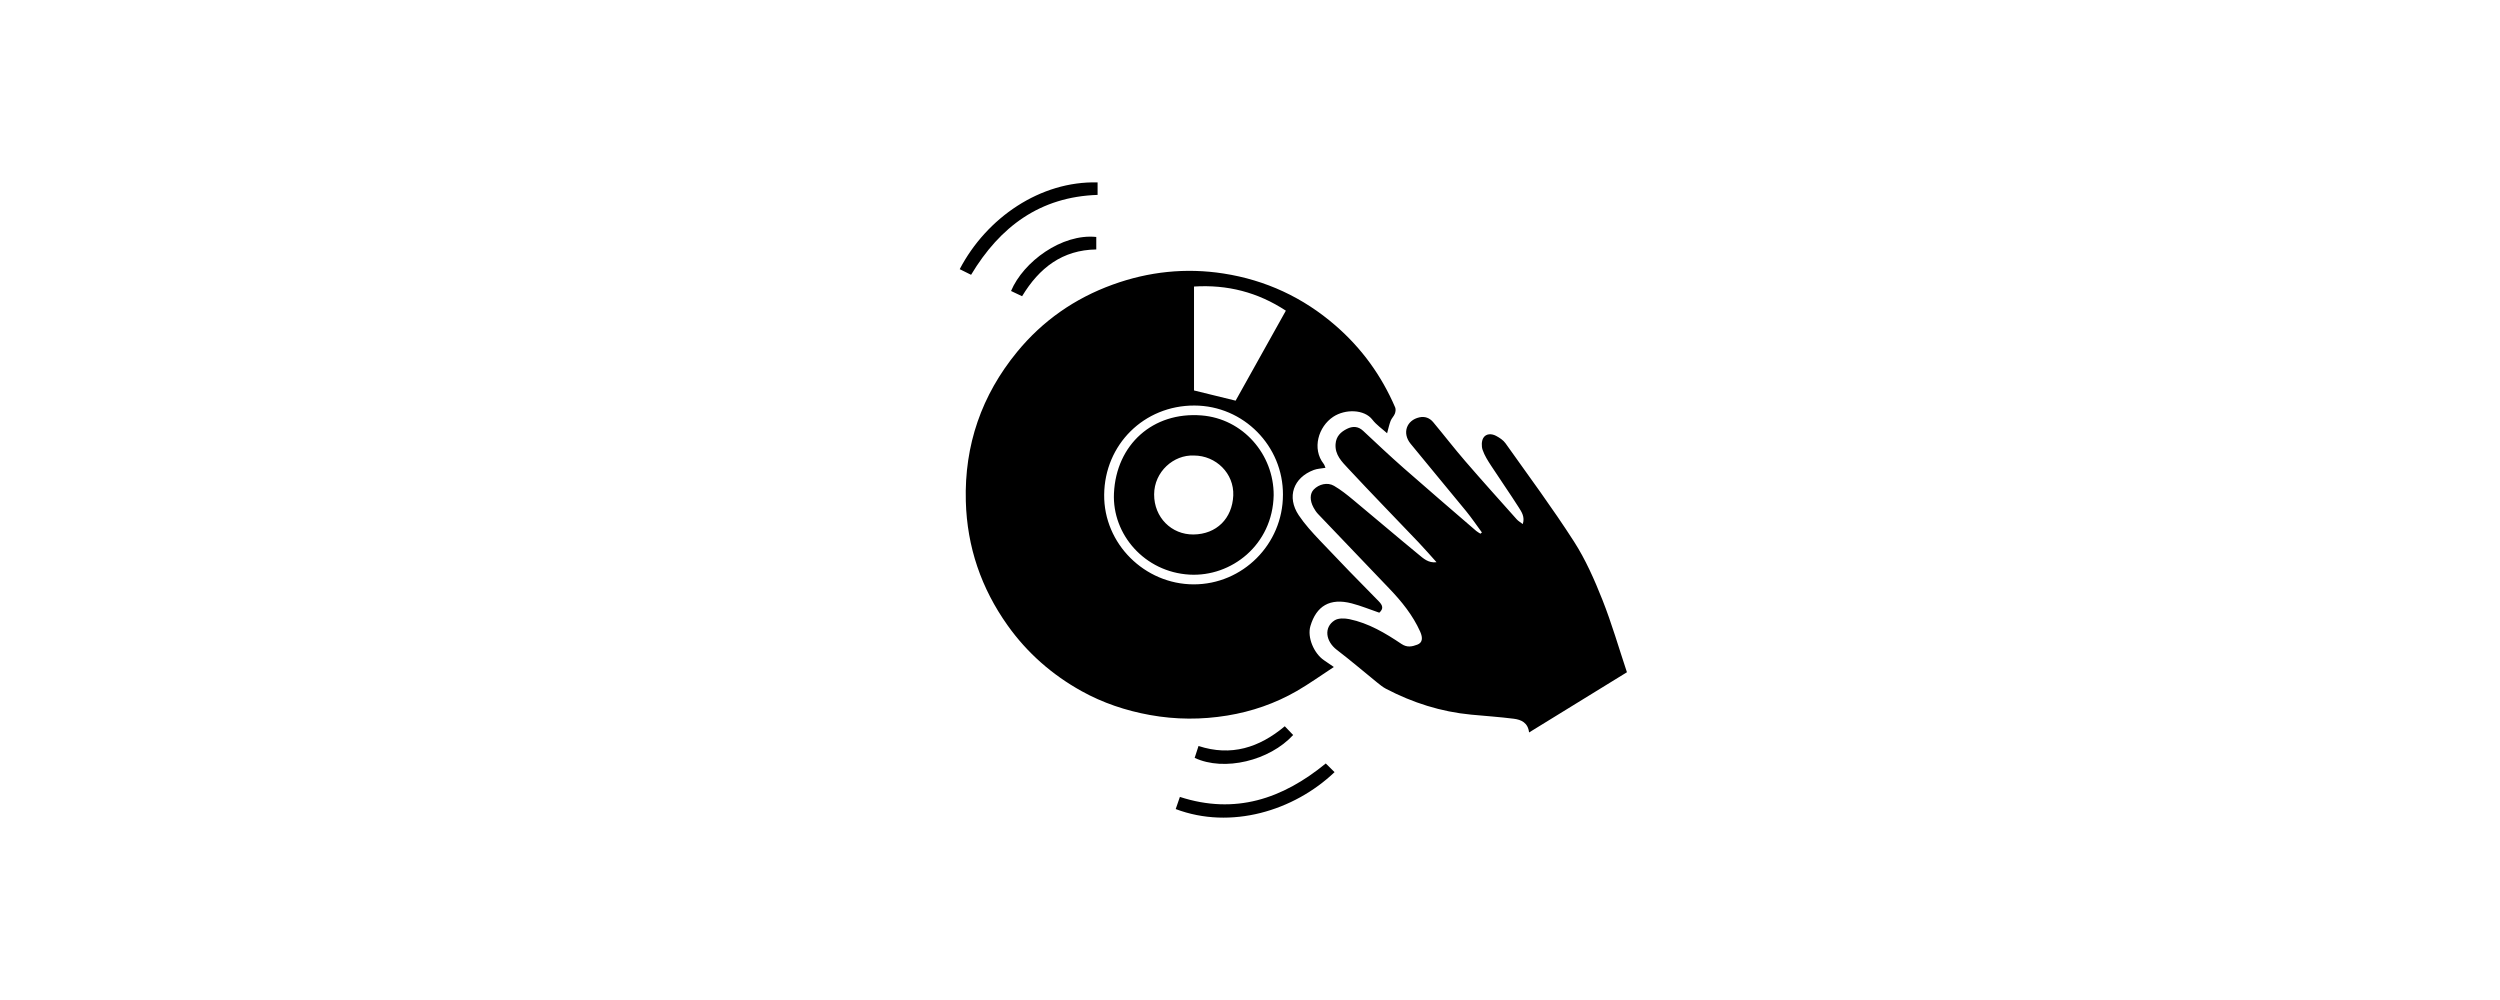
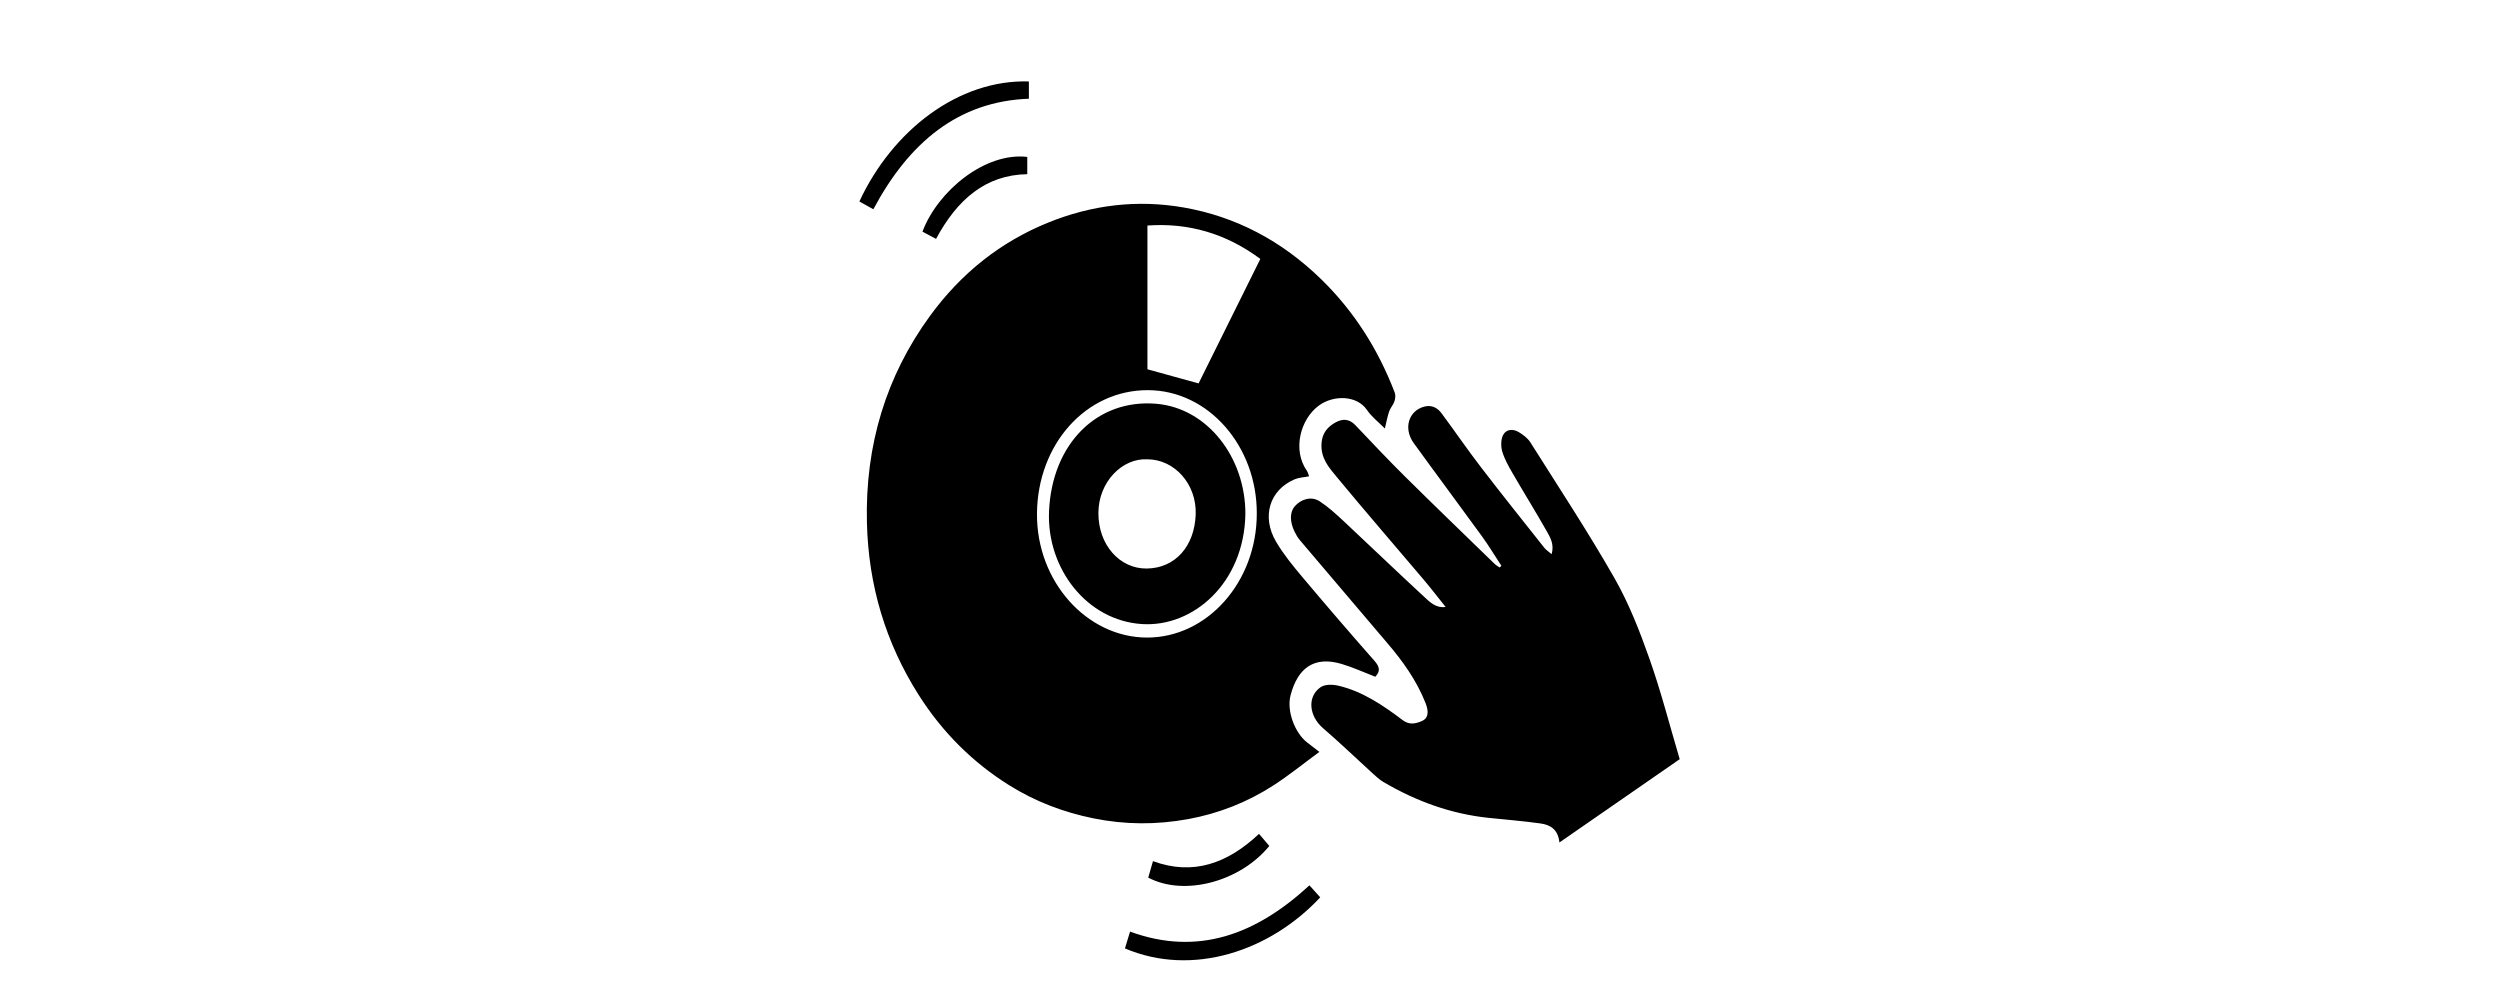
<svg xmlns="http://www.w3.org/2000/svg" id="Layer_1" data-name="Layer 1" viewBox="0 0 1920 768">
-   <path d="m1017.96,359.29c-3.23.56-6.27.63-8.96,1.64-15.75,5.89-20.92,20.77-11.58,34.76,4.66,6.98,10.46,13.28,16.25,19.4,14.85,15.7,29.89,31.23,45.1,46.58,3.32,3.35,3.86,5.86.53,8.88-7.09-2.43-13.99-5.28-21.15-7.15-16.87-4.4-27.2,2.08-31.75,17.39-2.58,8.69,2.67,20.97,10.38,26.25,2.15,1.47,4.29,2.94,7.61,5.21-9.98,6.52-18.94,12.97-28.46,18.46-16.57,9.56-34.55,15.75-53.37,18.83-19.74,3.23-39.52,3.19-59.41-.42-18.56-3.36-36.14-9.26-52.47-18.32-22.6-12.55-41.76-29.3-56.83-50.49-20.29-28.54-31.14-60.21-32.1-95.31-1.18-43.21,12.15-81.53,39.39-114.75,19.57-23.86,44.18-41.07,73.41-51.67,27.72-10.05,56.18-13.02,85.08-8.53,32.34,5.02,61.15,18.36,86.07,40,20.15,17.49,35.29,38.44,45.79,62.85.58,1.35.32,3.38-.24,4.82-.76,1.96-2.5,3.53-3.25,5.49-1.12,2.92-1.74,6.02-2.71,9.52-3.83-3.46-8.21-6.41-11.26-10.38-6.23-8.1-20.85-8.36-30.09-2.27-11.45,7.55-16.5,24.55-7.38,36.13.66.84.92,1.99,1.39,3.07Zm-30.43-120.69c-21.6-14.2-44.93-20.14-70.53-18.54v79.81c10.57,2.59,21,5.15,31.96,7.84,12.35-22.12,25.3-45.33,38.57-69.1Zm-2.22,141.45c.22-37.41-30.13-68.52-68.03-68.6-38.7-.08-68.93,29.99-69.28,68.52-.34,37.73,31.17,68.72,68.64,68.82,37.72.09,68.64-30.86,68.66-68.74Zm264.17,136.22c-6.22-18.63-11.64-37.5-18.85-55.66-6.12-15.43-12.94-30.92-21.88-44.82-16.55-25.75-34.82-50.4-52.55-75.38-1.7-2.39-4.52-4.22-7.18-5.65-3.46-1.86-7.74-1.88-9.82,1.55-1.43,2.36-1.5,6.41-.57,9.16,1.46,4.32,4.03,8.33,6.55,12.2,6.96,10.68,14.29,21.13,21.13,31.88,2.25,3.54,4.96,7.37,3.18,12.94-1.85-1.43-3.46-2.31-4.61-3.61-13.25-14.85-26.57-29.64-39.57-44.71-8.45-9.78-16.35-20.04-24.63-29.96-2.68-3.21-6.35-4.63-10.58-3.69-9.93,2.2-13.4,12.12-6.79,20.24,14.13,17.38,28.56,34.51,42.72,51.86,4.27,5.24,8.07,10.87,12.08,16.32-.38.31-.76.63-1.15.94-1.07-.7-2.24-1.28-3.2-2.1-18.59-16.05-37.25-32.02-55.69-48.24-10.6-9.33-20.88-19.01-31.19-28.67-3.89-3.65-8.13-3.64-12.4-1.52-4.73,2.35-8.32,5.69-8.76,11.64-.61,8.35,4.86,13.63,9.66,18.79,17.77,19.11,36.01,37.79,54.01,56.69,4.75,4.98,9.25,10.2,13.86,15.31-6.28.79-10.11-2.93-13.91-6.04-16.8-13.79-33.31-27.93-50.04-41.8-4.7-3.9-9.53-7.78-14.78-10.83-5.05-2.93-11.57-1.27-15.55,2.83-3.03,3.12-3.16,8.39-.18,13.86.94,1.73,2.04,3.45,3.39,4.87,18.24,19.15,36.52,38.27,54.82,57.36,9.47,9.88,18,20.41,23.67,33.01,2.26,5.03,1.74,8.59-2.19,10.06-3.96,1.48-7.76,2.4-12.14-.54-12.37-8.31-25.23-15.99-40.07-19.06-3.6-.74-8.4-.89-11.25.91-8.43,5.32-7.04,16.04,1.69,22.7,10.53,8.03,20.59,16.68,30.89,25.01,2.17,1.75,4.36,3.57,6.81,4.85,20.56,10.75,42.3,17.69,65.47,19.88,10.9,1.03,21.84,1.77,32.7,3.14,5.71.72,10.88,3,11.75,10.54,25-15.39,49.6-30.53,75.14-46.24ZM737.06,206.72c2.95,1.46,5.88,2.92,8.73,4.33,22.25-37.06,53.03-59.92,97.16-61.37v-9.59c-43.88-1.18-85.21,27.07-105.89,66.63Zm169.09,405.31c-1.07,3.11-2.14,6.22-3.21,9.33,42.25,15.99,90.68,1.49,122-28.35-2.21-2.19-4.42-4.37-6.75-6.67-33.2,27.22-69.59,39.48-112.04,25.69Zm-64.21-420.46v-9.58c-26.42-2.74-55.99,19.01-65.46,41.49,2.79,1.32,5.59,2.64,8.49,4.02,13.18-21.84,30.99-35.55,56.97-35.92Zm78.52,381.35c-1.06,3.26-2.01,6.21-2.96,9.13,22.68,10.65,57.55,2.16,75.64-17.56-2.15-2.25-4.3-4.5-6.42-6.72-19.69,16.46-41.22,23.32-66.26,15.15Zm57.72-192.58c-.79,38.23-32.59,62.8-64.64,60.97-34.41-1.97-59.48-30.83-58.02-62.45,1.74-37.52,29.98-62.74,67.22-59.82,31.85,2.5,55.6,29.92,55.44,61.3Zm-61.27-30.49c-15.49-.75-30.48,12.39-30.54,29.83-.06,17.73,13.36,30.98,30.22,30.8,17.71-.19,29.8-12.28,30.56-29.94.73-16.88-13.23-30.68-30.24-30.7Z" />
+   <path d="m1005.36,365.82c-3.97.78-7.71.87-11.01,2.27-19.36,8.15-25.73,28.73-14.24,48.1,5.73,9.66,12.86,18.37,19.98,26.84,18.26,21.72,36.74,43.21,55.45,64.44,4.09,4.64,4.75,8.11.65,12.28-8.72-3.36-17.2-7.31-26-9.89-20.74-6.09-33.44,2.88-39.03,24.06-3.17,12.03,3.29,29.02,12.76,36.32,2.64,2.03,5.27,4.07,9.36,7.21-12.27,9.02-23.29,17.95-34.99,25.54-20.37,13.22-42.48,21.79-65.62,26.05-24.27,4.46-48.59,4.41-73.04-.58-22.82-4.65-44.43-12.81-64.5-25.35-27.79-17.36-51.35-40.53-69.87-69.85-24.94-39.48-38.29-83.3-39.47-131.86-1.45-59.78,14.93-112.8,48.43-158.76,24.06-33.02,54.32-56.81,90.26-71.48,34.08-13.91,69.07-18.02,104.6-11.81,39.76,6.95,75.18,25.4,105.82,55.34,24.77,24.2,43.39,53.19,56.3,86.95.71,1.86.39,4.67-.3,6.67-.93,2.71-3.07,4.89-4,7.6-1.38,4.03-2.14,8.33-3.33,13.17-4.71-4.79-10.09-8.87-13.84-14.36-7.66-11.2-25.63-11.56-36.99-3.14-14.08,10.44-20.28,33.96-9.07,49.98.81,1.16,1.13,2.76,1.71,4.25Zm-37.42-166.97c-26.55-19.64-55.24-27.87-86.71-25.65v110.42c13,3.59,25.82,7.13,39.29,10.84,15.18-30.61,31.11-62.72,47.42-95.61Zm-2.73,195.7c.27-51.76-37.05-94.8-83.64-94.91-47.58-.11-84.74,41.49-85.17,94.8-.42,52.2,38.32,95.08,84.39,95.21,46.38.13,84.39-42.69,84.42-95.1Zm324.79,188.47c-7.65-25.77-14.31-51.88-23.18-77-7.53-21.35-15.91-42.77-26.9-62.01-20.35-35.63-42.8-69.73-64.61-104.29-2.09-3.31-5.56-5.84-8.82-7.81-4.26-2.58-9.52-2.6-12.08,2.14-1.76,3.27-1.84,8.87-.7,12.68,1.79,5.97,4.96,11.52,8.05,16.87,8.55,14.78,17.57,29.23,25.98,44.11,2.77,4.89,6.09,10.19,3.91,17.91-2.28-1.98-4.25-3.2-5.66-4.99-16.29-20.55-32.66-41.01-48.65-61.85-10.39-13.53-20.1-27.72-30.28-41.45-3.3-4.45-7.81-6.4-13.01-5.1-12.21,3.05-16.47,16.76-8.35,28,17.37,24.04,35.11,47.75,52.52,71.75,5.26,7.25,9.92,15.03,14.86,22.57-.47.43-.94.86-1.41,1.3-1.32-.96-2.75-1.77-3.93-2.91-22.86-22.2-45.8-44.3-68.47-66.74-13.03-12.9-25.67-26.31-38.34-39.67-4.78-5.05-9.99-5.03-15.25-2.1-5.81,3.24-10.23,7.87-10.76,16.1-.76,11.55,5.97,18.85,11.88,26,21.85,26.44,44.27,52.28,66.4,78.43,5.83,6.9,11.37,14.11,17.04,21.18-7.72,1.1-12.43-4.05-17.1-8.36-20.66-19.07-40.95-38.64-61.52-57.83-5.78-5.39-11.71-10.77-18.17-14.98-6.21-4.05-14.23-1.75-19.12,3.91-3.73,4.32-3.89,11.61-.23,19.18,1.16,2.39,2.51,4.77,4.16,6.73,22.42,26.5,44.9,52.94,67.41,79.35,11.65,13.66,22.13,28.23,29.1,45.67,2.78,6.96,2.14,11.89-2.69,13.92-4.86,2.05-9.55,3.32-14.93-.74-15.21-11.5-31.02-22.13-49.27-26.37-4.43-1.03-10.33-1.23-13.83,1.26-10.36,7.36-8.65,22.19,2.08,31.4,12.94,11.11,25.31,23.08,37.98,34.6,2.66,2.42,5.36,4.94,8.38,6.71,25.28,14.87,52,24.48,80.49,27.5,13.41,1.42,26.86,2.44,40.21,4.34,7.02,1,13.37,4.16,14.45,14.59,30.74-21.29,60.98-42.23,92.39-63.98ZM660,154.73c3.62,2.02,7.23,4.04,10.73,5.99,27.35-51.27,65.2-82.9,119.45-84.9v-13.27c-53.95-1.64-104.77,37.46-130.18,92.18Zm207.89,560.75c-1.31,4.3-2.63,8.6-3.94,12.9,51.95,22.12,111.49,2.07,149.99-39.22-2.72-3.03-5.44-6.04-8.3-9.22-40.82,37.66-85.56,54.62-137.75,35.54Zm-78.95-581.71v-13.26c-32.49-3.79-68.84,26.3-80.49,57.4,3.43,1.82,6.87,3.65,10.44,5.56,16.2-30.21,38.1-49.19,70.04-49.7Zm96.54,527.6c-1.3,4.51-2.47,8.59-3.64,12.63,27.88,14.73,70.76,2.98,92.99-24.3-2.64-3.11-5.28-6.23-7.9-9.3-24.21,22.78-50.68,32.26-81.46,20.96Zm70.97-266.44c-.97,52.89-40.07,86.89-79.47,84.35-42.3-2.72-73.13-42.66-71.33-86.4,2.14-51.91,36.86-86.8,82.64-82.76,39.16,3.45,68.36,41.39,68.16,84.81Zm-75.33-42.18c-19.04-1.03-37.48,17.14-37.55,41.27-.07,24.53,16.42,42.86,37.15,42.61,21.78-.26,36.63-16.99,37.57-41.42.9-23.36-16.27-42.45-37.17-42.47Z" />
</svg>
